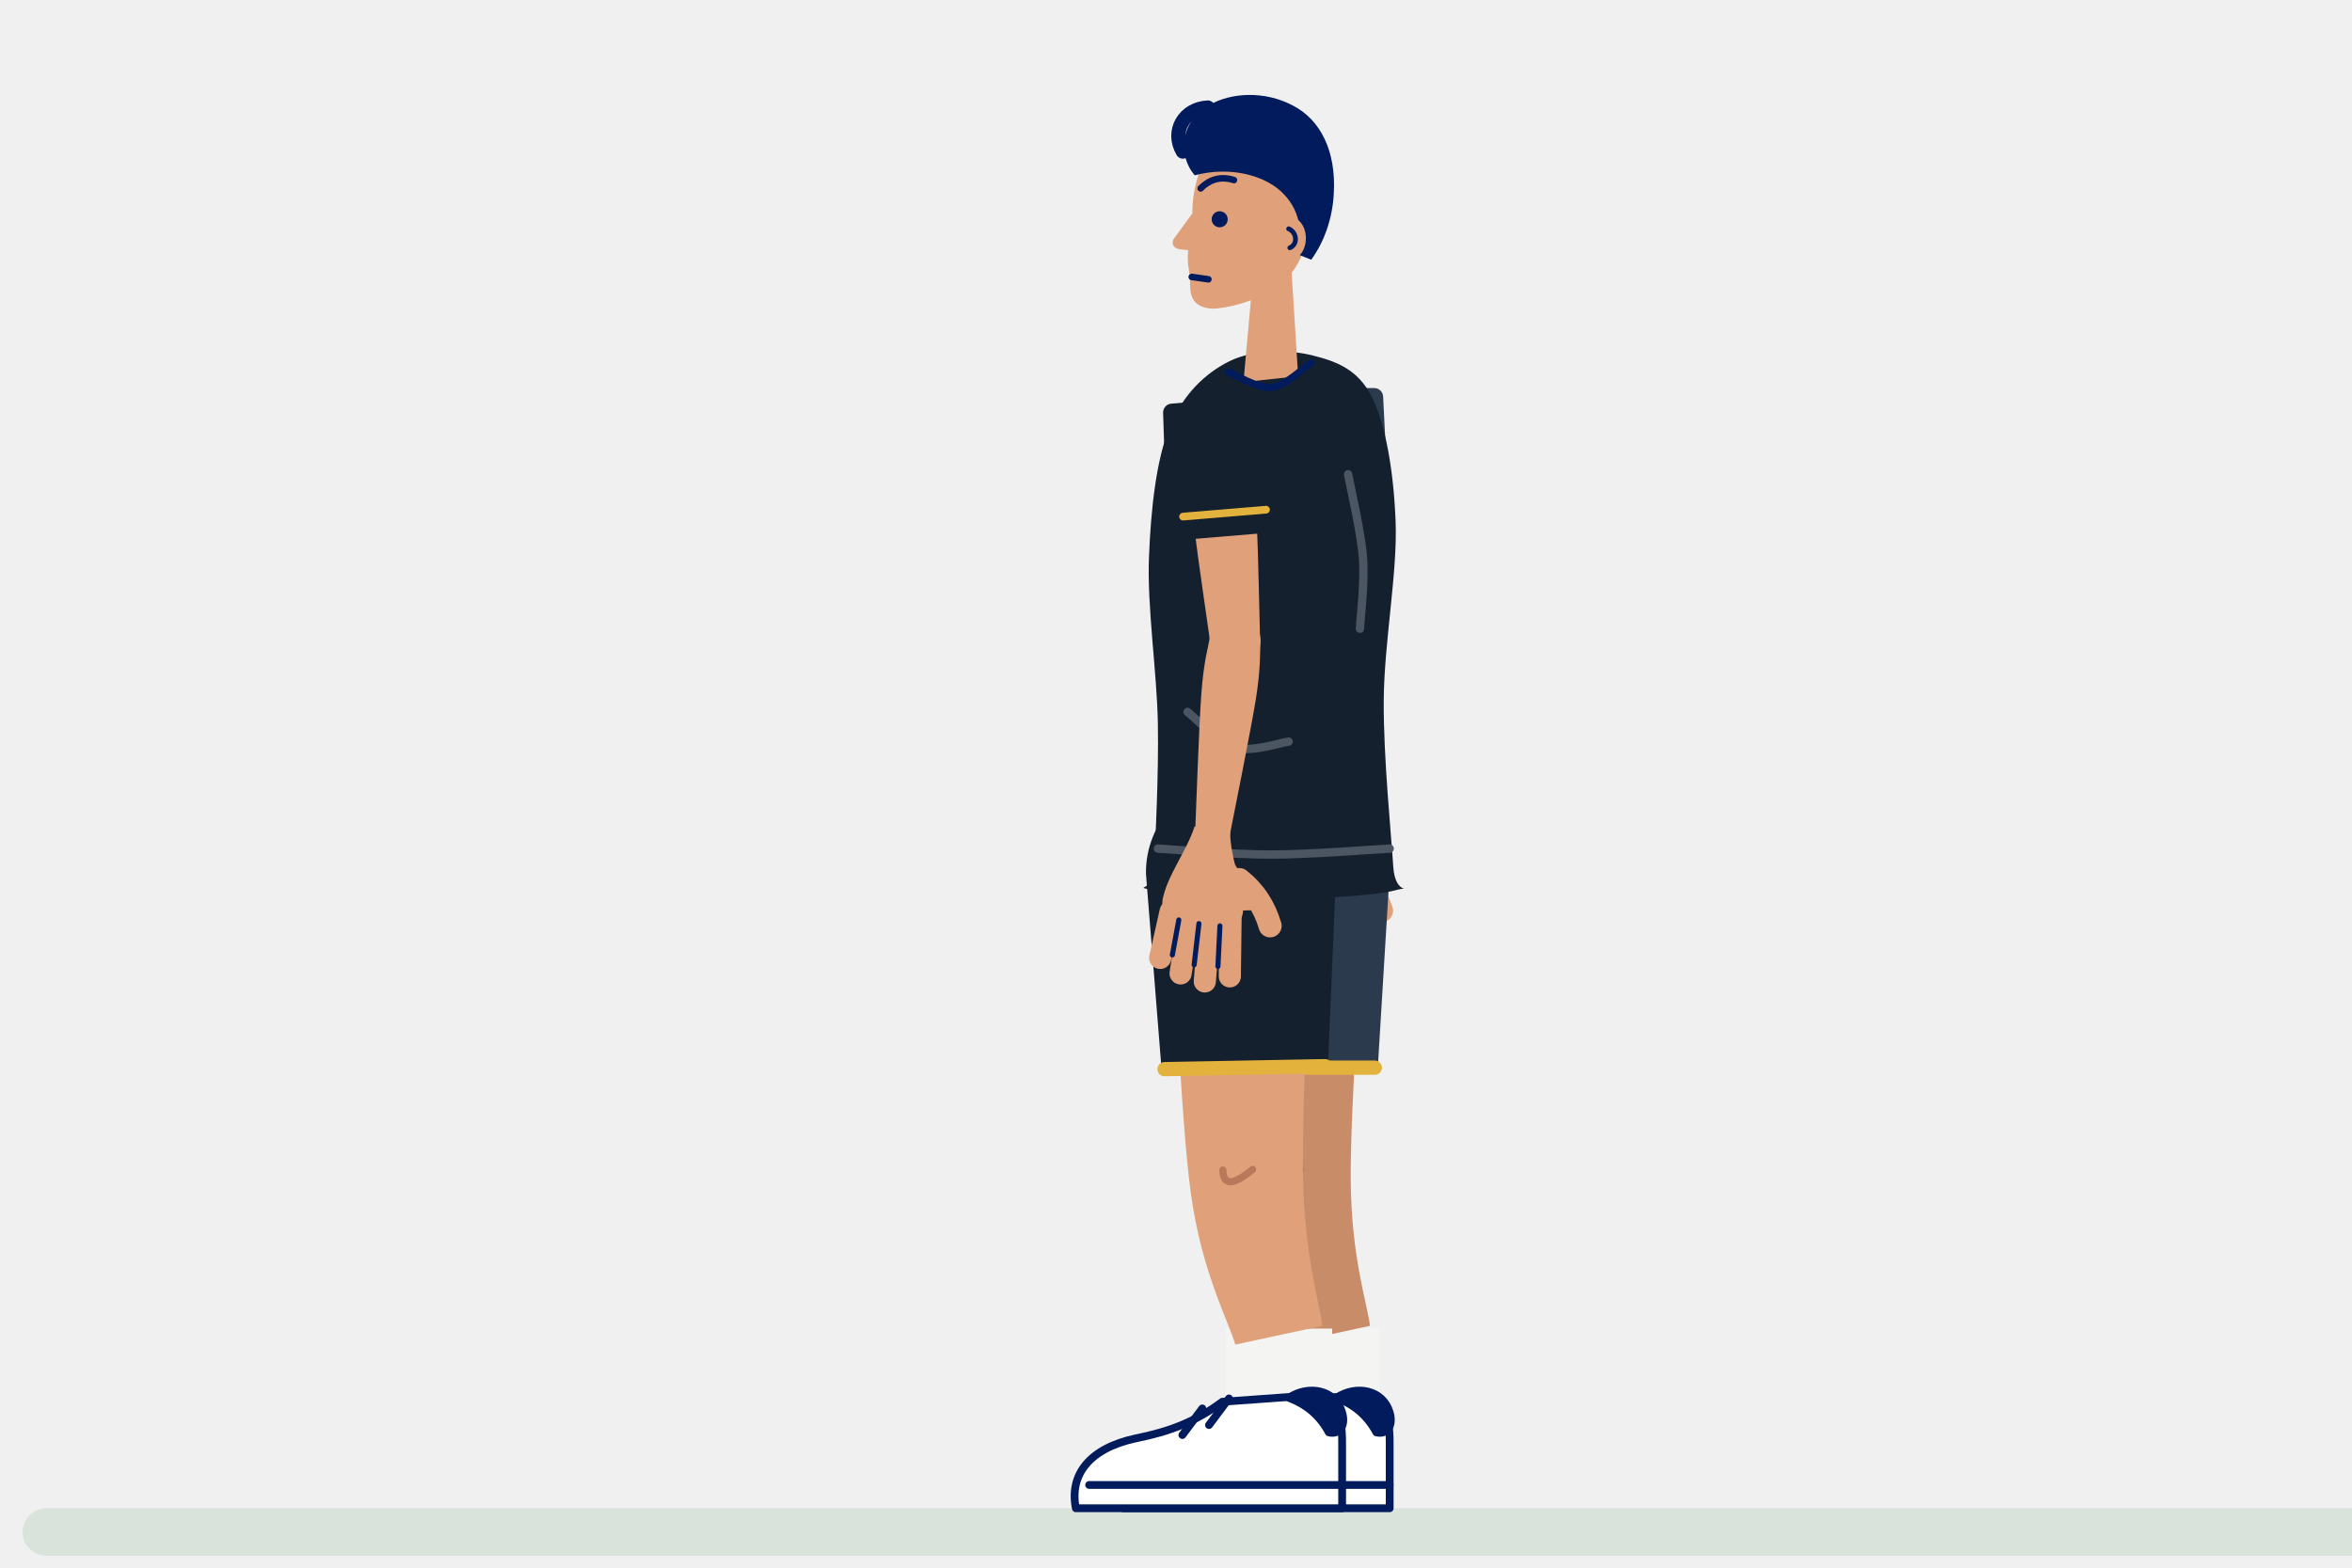
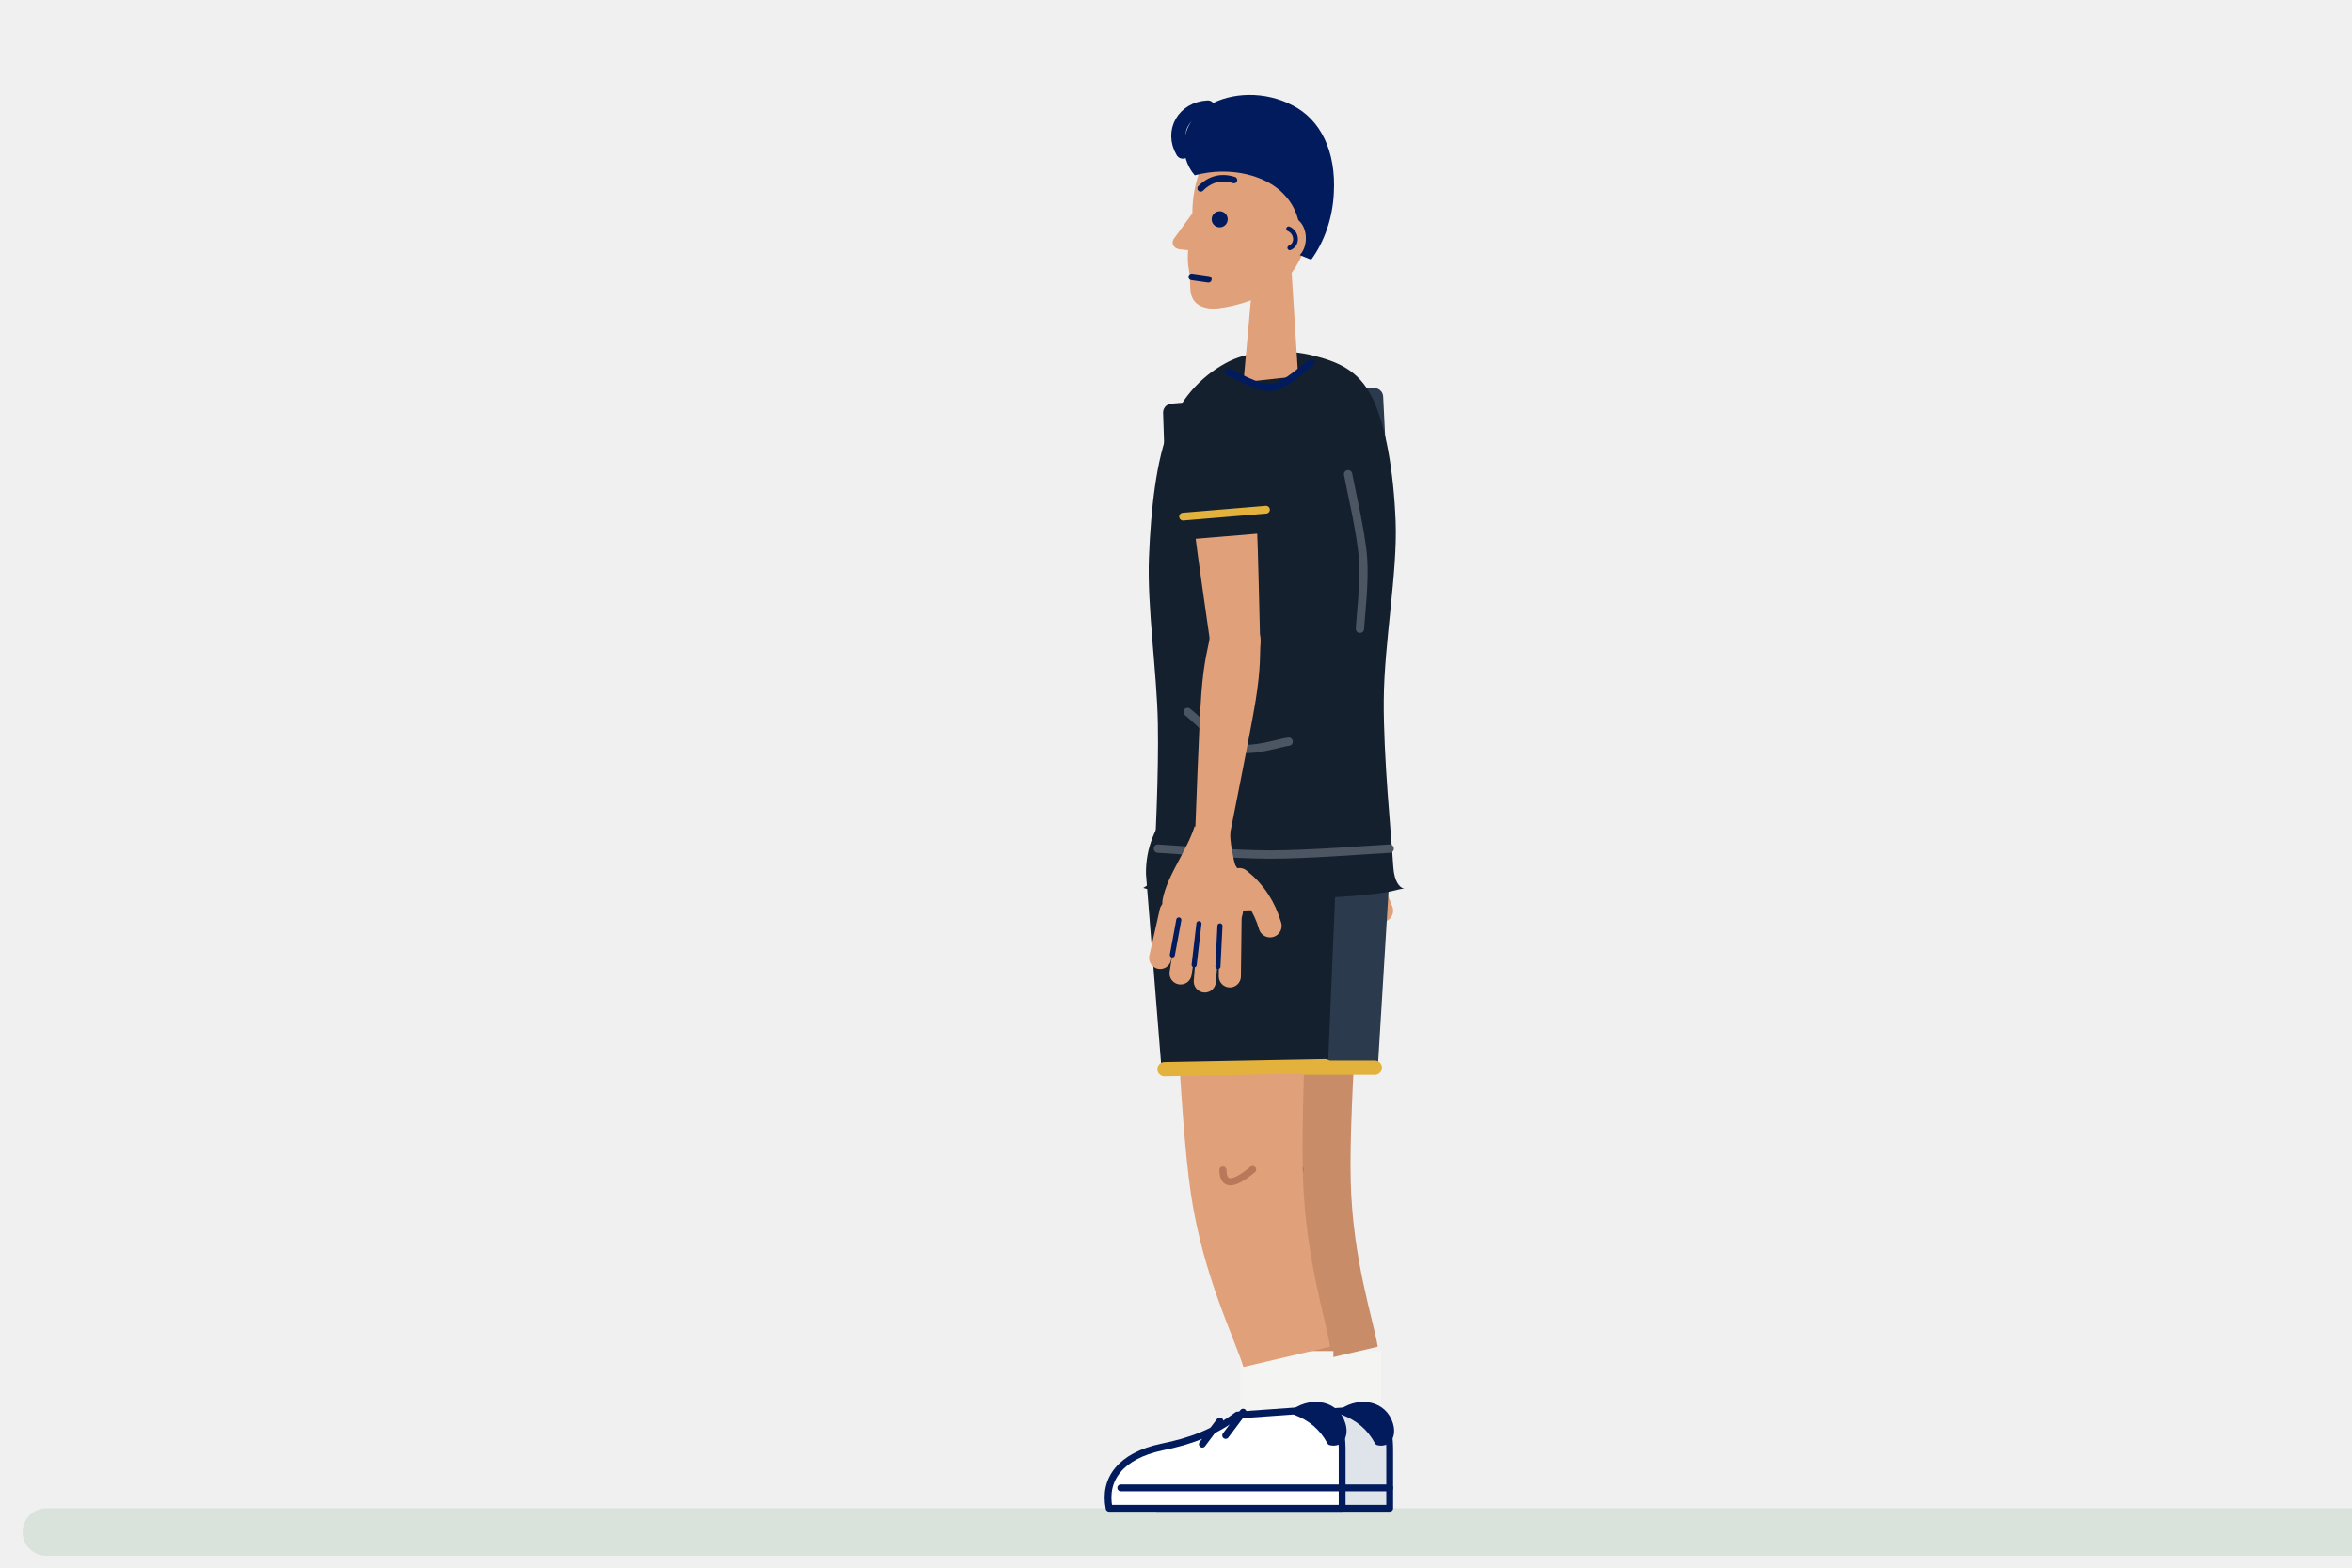
<svg xmlns="http://www.w3.org/2000/svg" viewBox="36.2 32.2 395.7 263.8" role="img" aria-label="Elbow, arm relaxed">
  <rect x="40" y="286" width="400" height="8" rx="4" fill="#d9e3dc" />
  <path d="M255.71 139.73 C255.57 141.22 254.93 143.32 254.85 148.67 C254.77 154.02 255.15 167.97 255.21 171.83 L260.79 172.17 C261.33 168.35 263.45 154.56 264.03 149.25 C264.61 143.93 264.25 141.76 264.29 140.27 A4.3 4.3 0 0 0 255.71 139.73 Z" fill="#c98c68" />
  <path d="M254.4 102 C254.45 104.85 254.47 112.77 254.7 119.1 C254.93 125.43 255.62 136.52 255.8 140 A4.2 4.2 0 0 0 264.2 140 C264.38 136.52 265.07 125.43 265.3 119.1 C265.53 112.77 265.55 104.85 265.6 102 Z" fill="#c98c68" />
  <path d="M252.6 99 L251.6 119 L268.4 119 L267.4 99 Z" fill="#2c3a4d" stroke="#2c3a4d" stroke-width="3" stroke-linecap="round" stroke-linejoin="round" />
  <path d="M253 116.6 C255.33 116.6 264.67 116.6 267 116.6" fill="none" stroke="#e3b23c" stroke-width="1.3" stroke-linecap="round" stroke-linejoin="round" />
  <g transform="translate(258 172) rotate(183.58) scale(1.08 1.08)">
    <path d="M-2.7 2.2 C-3 -1.4 -5.4 -5.6 -6.1 -9.4 C-6.4 -11.6 -5.4 -12.6 -3.6 -12.6 L3.8 -12.6 C5.6 -12.6 6.6 -11.4 6.5 -9.6 C6.2 -5.8 3.6 -1.6 2.9 2.2 Z" fill="#e0a07a" />
    <path d="M-4.35 -11.4 Q-4.87 -16.32 -5.29 -20.35" fill="none" stroke="#e0a07a" stroke-width="3.45" stroke-linecap="round" stroke-linejoin="round" />
    <path d="M-1.15 -11.4 Q-1.35 -17.01 -1.51 -21.59" fill="none" stroke="#e0a07a" stroke-width="3.45" stroke-linecap="round" stroke-linejoin="round" />
    <path d="M2.05 -11.4 Q2.23 -16.57 2.38 -20.79" fill="none" stroke="#e0a07a" stroke-width="3.45" stroke-linecap="round" stroke-linejoin="round" />
    <path d="M5.05 -11.4 Q5.48 -15.45 5.82 -18.76" fill="none" stroke="#e0a07a" stroke-width="3.45" stroke-linecap="round" stroke-linejoin="round" />
    <path d="M-5 -5.2 C-7.6 -6.8 -9.4 -9 -10.6 -11.8" fill="none" stroke="#e0a07a" stroke-width="3.6" stroke-linecap="round" stroke-linejoin="round" />
    <path d="M-3.6 -2.4 C-5.8 -5.2 -7.6 -7 -9.6 -9.4 L-5.6 -10 Z" fill="#e0a07a" />
    <path d="M-3.27 -19.03 L-2.84 -12.72" fill="none" stroke="#011B5C" stroke-width="0.79" stroke-linecap="round" stroke-linejoin="round" />
    <path d="M0.44 -19.21 L0.45 -12.75" fill="none" stroke="#011B5C" stroke-width="0.79" stroke-linecap="round" stroke-linejoin="round" />
    <path d="M3.99 -18.08 L3.63 -12.55" fill="none" stroke="#011B5C" stroke-width="0.79" stroke-linecap="round" stroke-linejoin="round" />
  </g>
-   <path d="M250.4 269.2 L268.32 267.52 L268.32 255.76 L250.4 255.76 Z" fill="#f4f4f2" />
-   <path d="M242 179 C242.43 188 242.88 219.76 244.55 233.01 C246.22 246.25 250.78 254.22 252.03 258.46 L266.69 255.3 C266.15 251.25 263.56 243.71 263.45 230.99 C263.33 218.28 265.57 187.67 266 179 A12 12 0 0 0 242 179 Z" fill="#c98c68" />
+   <path d="M252.85 271.3 L268.53 269.83 L268.53 259.54 L252.85 259.54 Z" fill="#f4f4f2" />
+   <path d="M242 179 C242.43 188.02 242.66 219.22 244.56 233.09 C246.46 246.96 251.92 257.38 253.39 262.23 L267.99 258.81 C267.23 254.16 263.77 244.21 263.44 230.91 C263.11 217.61 265.57 187.65 266 179 A12 12 0 0 0 242 179 Z" fill="#c98c68" />
  <path d="M250 229 q0 4 5 0" fill="none" stroke="#b9785a" stroke-width="1.2" stroke-linecap="round" stroke-linejoin="round" />
  <path d="M238 179 C238.33 184.48 239.67 206.38 240 211.86 L268 211.86 C268.33 206.38 269.67 184.48 270 179 A16 16 0 0 0 238 179 Z" fill="#2c3a4d" />
  <path d="M240.5 211.86 L267.5 211.86" fill="none" stroke="#e3b23c" stroke-width="2.4" stroke-linecap="round" stroke-linejoin="round" />
-   <g transform="translate(270 286) rotate(0) scale(1.12 1.12)" stroke="#011B5C" stroke-width="1.17" stroke-linejoin="round" stroke-linecap="round">
-     <path d="M-40 0 C-41 -5 -38 -9 -31 -10.5 C-26 -11.5 -22 -13 -18 -16 L-4 -17 C-1 -17 0 -14 0 -10 L0 0 Z" fill="#FFFFFF" />
+   <g transform="translate(270 286) rotate(0) scale(0.98 0.98)" stroke="#011B5C" stroke-width="1.17" stroke-linejoin="round" stroke-linecap="round">
+     <path d="M-40 0 C-41 -5 -38 -9 -31 -10.5 C-26 -11.5 -22 -13 -18 -16 L-4 -17 C-1 -17 0 -14 0 -10 L0 0 Z" fill="#dfe4ea" />
    <path d="M-8 -16.6 C-5 -18.6 -1 -17.8 0 -14.4 C0.6 -12.4 -0.4 -11 -2 -11.4 C-3.4 -14 -5.4 -15.6 -8 -16.6 Z" fill="#011B5C" />
    <path d="M-38 -3.5 H0" fill="none" />
    <path d="M-24 -11 l3 -4 M-20 -12.5 l3 -4" fill="none" />
  </g>
-   <path d="M242.4 269.2 L260.32 267.52 L260.32 255.76 L242.4 255.76 Z" fill="#f4f4f2" />
-   <path d="M233 179.23 C233.6 188.2 234.73 219.89 236.56 233.1 C238.4 246.3 242.78 254.23 244.03 258.46 L258.69 255.3 C258.15 251.23 255.72 243.66 255.44 230.9 C255.15 218.15 256.74 187.46 257 178.77 A12 12 0 0 0 233 179.23 Z" fill="#e0a07a" />
+   <path d="M244.85 271.3 L260.53 269.83 L260.53 259.54 L244.85 259.54 Z" fill="#f4f4f2" />
+   <path d="M233 179.23 C233.6 188.22 234.51 219.35 236.57 233.18 C238.64 247.02 243.92 257.39 245.39 262.23 L259.99 258.81 C259.23 254.14 255.93 244.16 255.43 230.82 C254.93 217.48 256.74 187.45 257 178.77 A12 12 0 0 0 233 179.23 Z" fill="#e0a07a" />
  <path d="M241.94 229.08 q0.08 4 5 -0.09" fill="none" stroke="#b9785a" stroke-width="1.2" stroke-linecap="round" stroke-linejoin="round" />
  <path d="M229 179.3 C229.44 184.77 231.19 206.65 231.62 212.12 L259.62 211.6 C259.85 206.11 260.77 184.18 261 178.7 A16 16 0 0 0 229 179.3 Z" fill="#15202f" />
  <path d="M232.12 212.11 L259.12 211.61" fill="none" stroke="#e3b23c" stroke-width="2.4" stroke-linecap="round" stroke-linejoin="round" />
-   <g transform="translate(262 286) rotate(0) scale(1.12 1.12)" stroke="#011B5C" stroke-width="1.17" stroke-linejoin="round" stroke-linecap="round">
+   <g transform="translate(262 286) rotate(0) scale(0.98 0.98)" stroke="#011B5C" stroke-width="1.17" stroke-linejoin="round" stroke-linecap="round">
    <path d="M-40 0 C-41 -5 -38 -9 -31 -10.5 C-26 -11.5 -22 -13 -18 -16 L-4 -17 C-1 -17 0 -14 0 -10 L0 0 Z" fill="#FFFFFF" />
    <path d="M-8 -16.6 C-5 -18.6 -1 -17.8 0 -14.4 C0.6 -12.4 -0.4 -11 -2 -11.4 C-3.4 -14 -5.4 -15.6 -8 -16.6 Z" fill="#011B5C" />
    <path d="M-38 -3.5 H0" fill="none" />
    <path d="M-24 -11 l3 -4 M-20 -12.5 l3 -4" fill="none" />
  </g>
  <path d="M230 182 C226.65 181.08 230.23 182.67 230.4 178 C230.57 173.33 231.15 162.67 231 154 C230.85 145.33 229.17 134.33 229.5 126 C229.83 117.67 230.75 109.5 233 104 C235.25 98.5 239 95 243 93 C247 91 253 91 257 92 C261 93 264.67 94.33 267 99 C269.33 103.67 270.67 111.5 271 120 C271.33 128.5 269.07 140.33 269 150 C268.93 159.67 270.27 172.67 270.6 178 C270.93 183.33 274.35 181.08 271 182 C267.65 182.92 257.33 183.5 250.5 183.5 C243.67 183.5 233.35 182.92 230 182 Z" fill="#15202f" />
  <path d="M231 175 C234.17 175.17 243.5 176 250 176 C256.5 176 266.67 175.17 270 175" fill="none" stroke="#4b5662" stroke-width="1.4" stroke-linecap="round" stroke-linejoin="round" />
  <path d="M263 112 C263.42 114.33 265.17 121.67 265.5 126 C265.83 130.33 265.08 136 265 138" fill="none" stroke="#4b5662" stroke-width="1.4" stroke-linecap="round" stroke-linejoin="round" />
  <path d="M236 152 C237.33 153 241.17 157.17 244 158 C246.83 158.83 251.5 157.17 253 157" fill="none" stroke="#4b5662" stroke-width="1.4" stroke-linecap="round" stroke-linejoin="round" />
  <path d="M245.4 96.5 L254.6 95.5 L253.5 78 L246.8 81 Z" fill="#e0a07a" />
  <path d="M242.79 94.77 C244.02 95.21 247.82 97.65 250.15 97.39 C252.48 97.14 255.67 93.94 256.78 93.25" fill="none" stroke="#011B5C" stroke-width="1.2" stroke-linecap="round" stroke-linejoin="round" />
  <g transform="translate(248 70.5) rotate(0)">
    <path d="M-9.6 -10.4 C-10.8 -7.6 -11.2 -4.8 -11.2 -2.4 L-14.4 2 C-14.8 3 -14.1 3.7 -12.8 3.7 L-11.9 3.8 C-12 5 -12 6 -11.8 7 C-11.4 9 -11.8 10.6 -11.2 11.8 C-10.6 13.2 -8.8 13.8 -7 13.6 C-3.4 13.2 0.6 11.8 3.6 9.6 C5.6 8 7.2 5.4 8 2.4 L8.6 -6 L2 -14 Z" fill="#e0a07a" />
    <path d="M-10.8 -8.8 C-13.6 -12 -13.4 -17.8 -8.4 -20.6 C-4.6 -22.8 1 -23 5.6 -20.6 C10.4 -18.2 13 -12.8 12.6 -5.8 C12.4 -1.6 11 2.4 8.8 5.4 L6.8 4.6 C7.4 0.8 6.8 -2.8 4.4 -5.4 C1.4 -8.8 -4.8 -10.4 -10.8 -8.8 Z" fill="#011B5C" />
    <path d="M-12.8 -12.8 C-14.8 -16.2 -12.6 -20 -8.6 -20.2" fill="none" stroke="#011B5C" stroke-width="2.4" stroke-linecap="round" stroke-linejoin="round" />
    <ellipse cx="5.4" cy="1.8" rx="2.5" ry="3.5" fill="#e0a07a" />
    <path d="M5 0.2 C6.4 0.8 6.6 2.8 5.2 3.4" fill="none" stroke="#011B5C" stroke-width="0.8" stroke-linecap="round" stroke-linejoin="round" />
    <circle cx="-6.6" cy="-1.4" r="1.35" fill="#011B5C" />
    <path d="M-9.8 -6.6 Q-7.4 -9 -4.2 -8" fill="none" stroke="#011B5C" stroke-width="1.1" stroke-linecap="round" stroke-linejoin="round" />
    <path d="M-11.3 8.3 l2.8 0.4" fill="none" stroke="#011B5C" stroke-width="1.1" stroke-linecap="round" stroke-linejoin="round" />
  </g>
  <path d="M239.73 139.5 C239.49 141.08 238.73 143.29 238.31 148.98 C237.89 154.68 237.4 169.56 237.22 173.67 L242.78 174.33 C243.56 170.28 246.53 155.69 247.45 150.06 C248.36 144.42 248.13 142.09 248.27 140.5 A4.3 4.3 0 0 0 239.73 139.5 Z" fill="#e0a07a" />
  <path d="M235.42 104.47 C235.69 107.16 236.34 114.66 237.07 120.64 C237.8 126.62 239.36 137.06 239.81 140.35 A4.2 4.2 0 0 0 248.19 139.65 C248.09 136.34 247.9 125.78 247.63 119.76 C247.36 113.74 246.76 106.24 246.58 103.53 Z" fill="#e0a07a" />
  <path d="M233.38 101.62 L234.04 121.64 L250.78 120.24 L248.13 100.4 Z" fill="#15202f" stroke="#15202f" stroke-width="3" stroke-linecap="round" stroke-linejoin="round" />
  <path d="M235.24 119.13 C237.56 118.94 246.86 118.16 249.19 117.97" fill="none" stroke="#e3b23c" stroke-width="1.3" stroke-linecap="round" stroke-linejoin="round" />
  <g transform="translate(240 174) rotate(186.71) scale(1.08 1.08)">
    <path d="M-2.7 2.2 C-3 -1.4 -5.4 -5.6 -6.1 -9.4 C-6.4 -11.6 -5.4 -12.6 -3.6 -12.6 L3.8 -12.6 C5.6 -12.6 6.6 -11.4 6.5 -9.6 C6.2 -5.8 3.6 -1.6 2.9 2.2 Z" fill="#e0a07a" />
    <path d="M-4.35 -11.4 Q-4.87 -16.32 -5.29 -20.35" fill="none" stroke="#e0a07a" stroke-width="3.45" stroke-linecap="round" stroke-linejoin="round" />
    <path d="M-1.15 -11.4 Q-1.35 -17.01 -1.51 -21.59" fill="none" stroke="#e0a07a" stroke-width="3.45" stroke-linecap="round" stroke-linejoin="round" />
    <path d="M2.05 -11.4 Q2.23 -16.57 2.38 -20.79" fill="none" stroke="#e0a07a" stroke-width="3.45" stroke-linecap="round" stroke-linejoin="round" />
    <path d="M5.05 -11.4 Q5.48 -15.45 5.82 -18.76" fill="none" stroke="#e0a07a" stroke-width="3.45" stroke-linecap="round" stroke-linejoin="round" />
    <path d="M-5 -5.2 C-7.6 -6.8 -9.4 -9 -10.6 -11.8" fill="none" stroke="#e0a07a" stroke-width="3.6" stroke-linecap="round" stroke-linejoin="round" />
    <path d="M-3.6 -2.4 C-5.8 -5.2 -7.6 -7 -9.6 -9.4 L-5.6 -10 Z" fill="#e0a07a" />
    <path d="M-3.27 -19.03 L-2.84 -12.72" fill="none" stroke="#011B5C" stroke-width="0.79" stroke-linecap="round" stroke-linejoin="round" />
    <path d="M0.44 -19.21 L0.45 -12.75" fill="none" stroke="#011B5C" stroke-width="0.79" stroke-linecap="round" stroke-linejoin="round" />
    <path d="M3.99 -18.08 L3.63 -12.55" fill="none" stroke="#011B5C" stroke-width="0.79" stroke-linecap="round" stroke-linejoin="round" />
  </g>
</svg>
